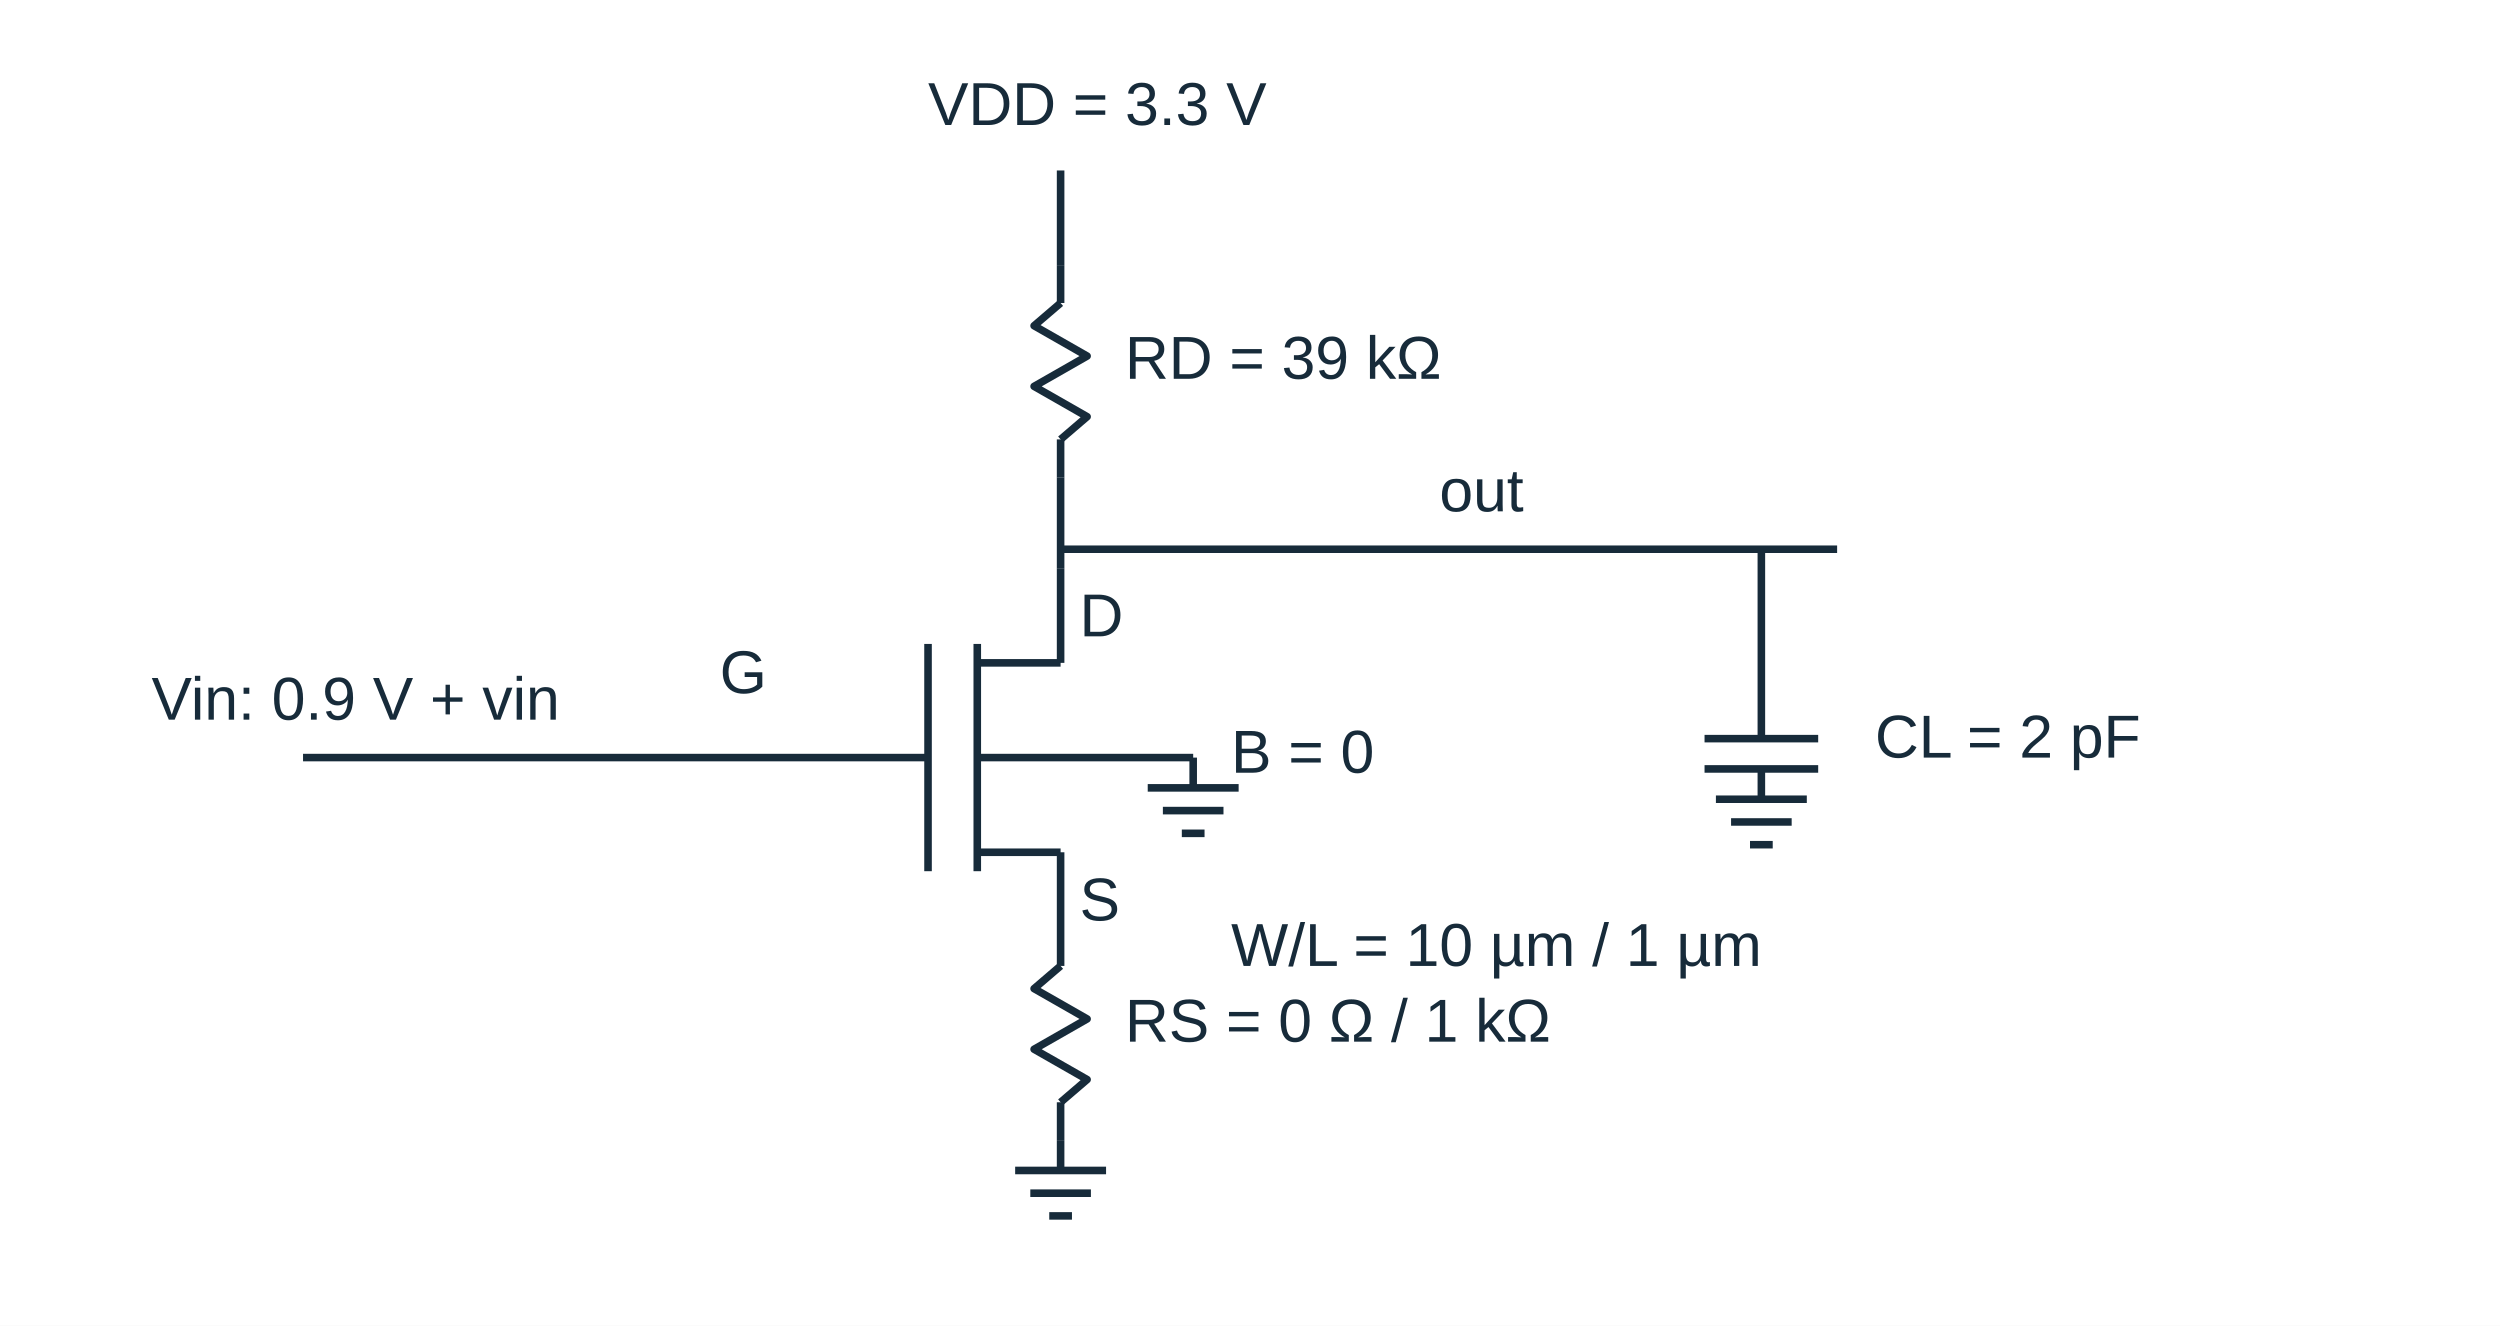
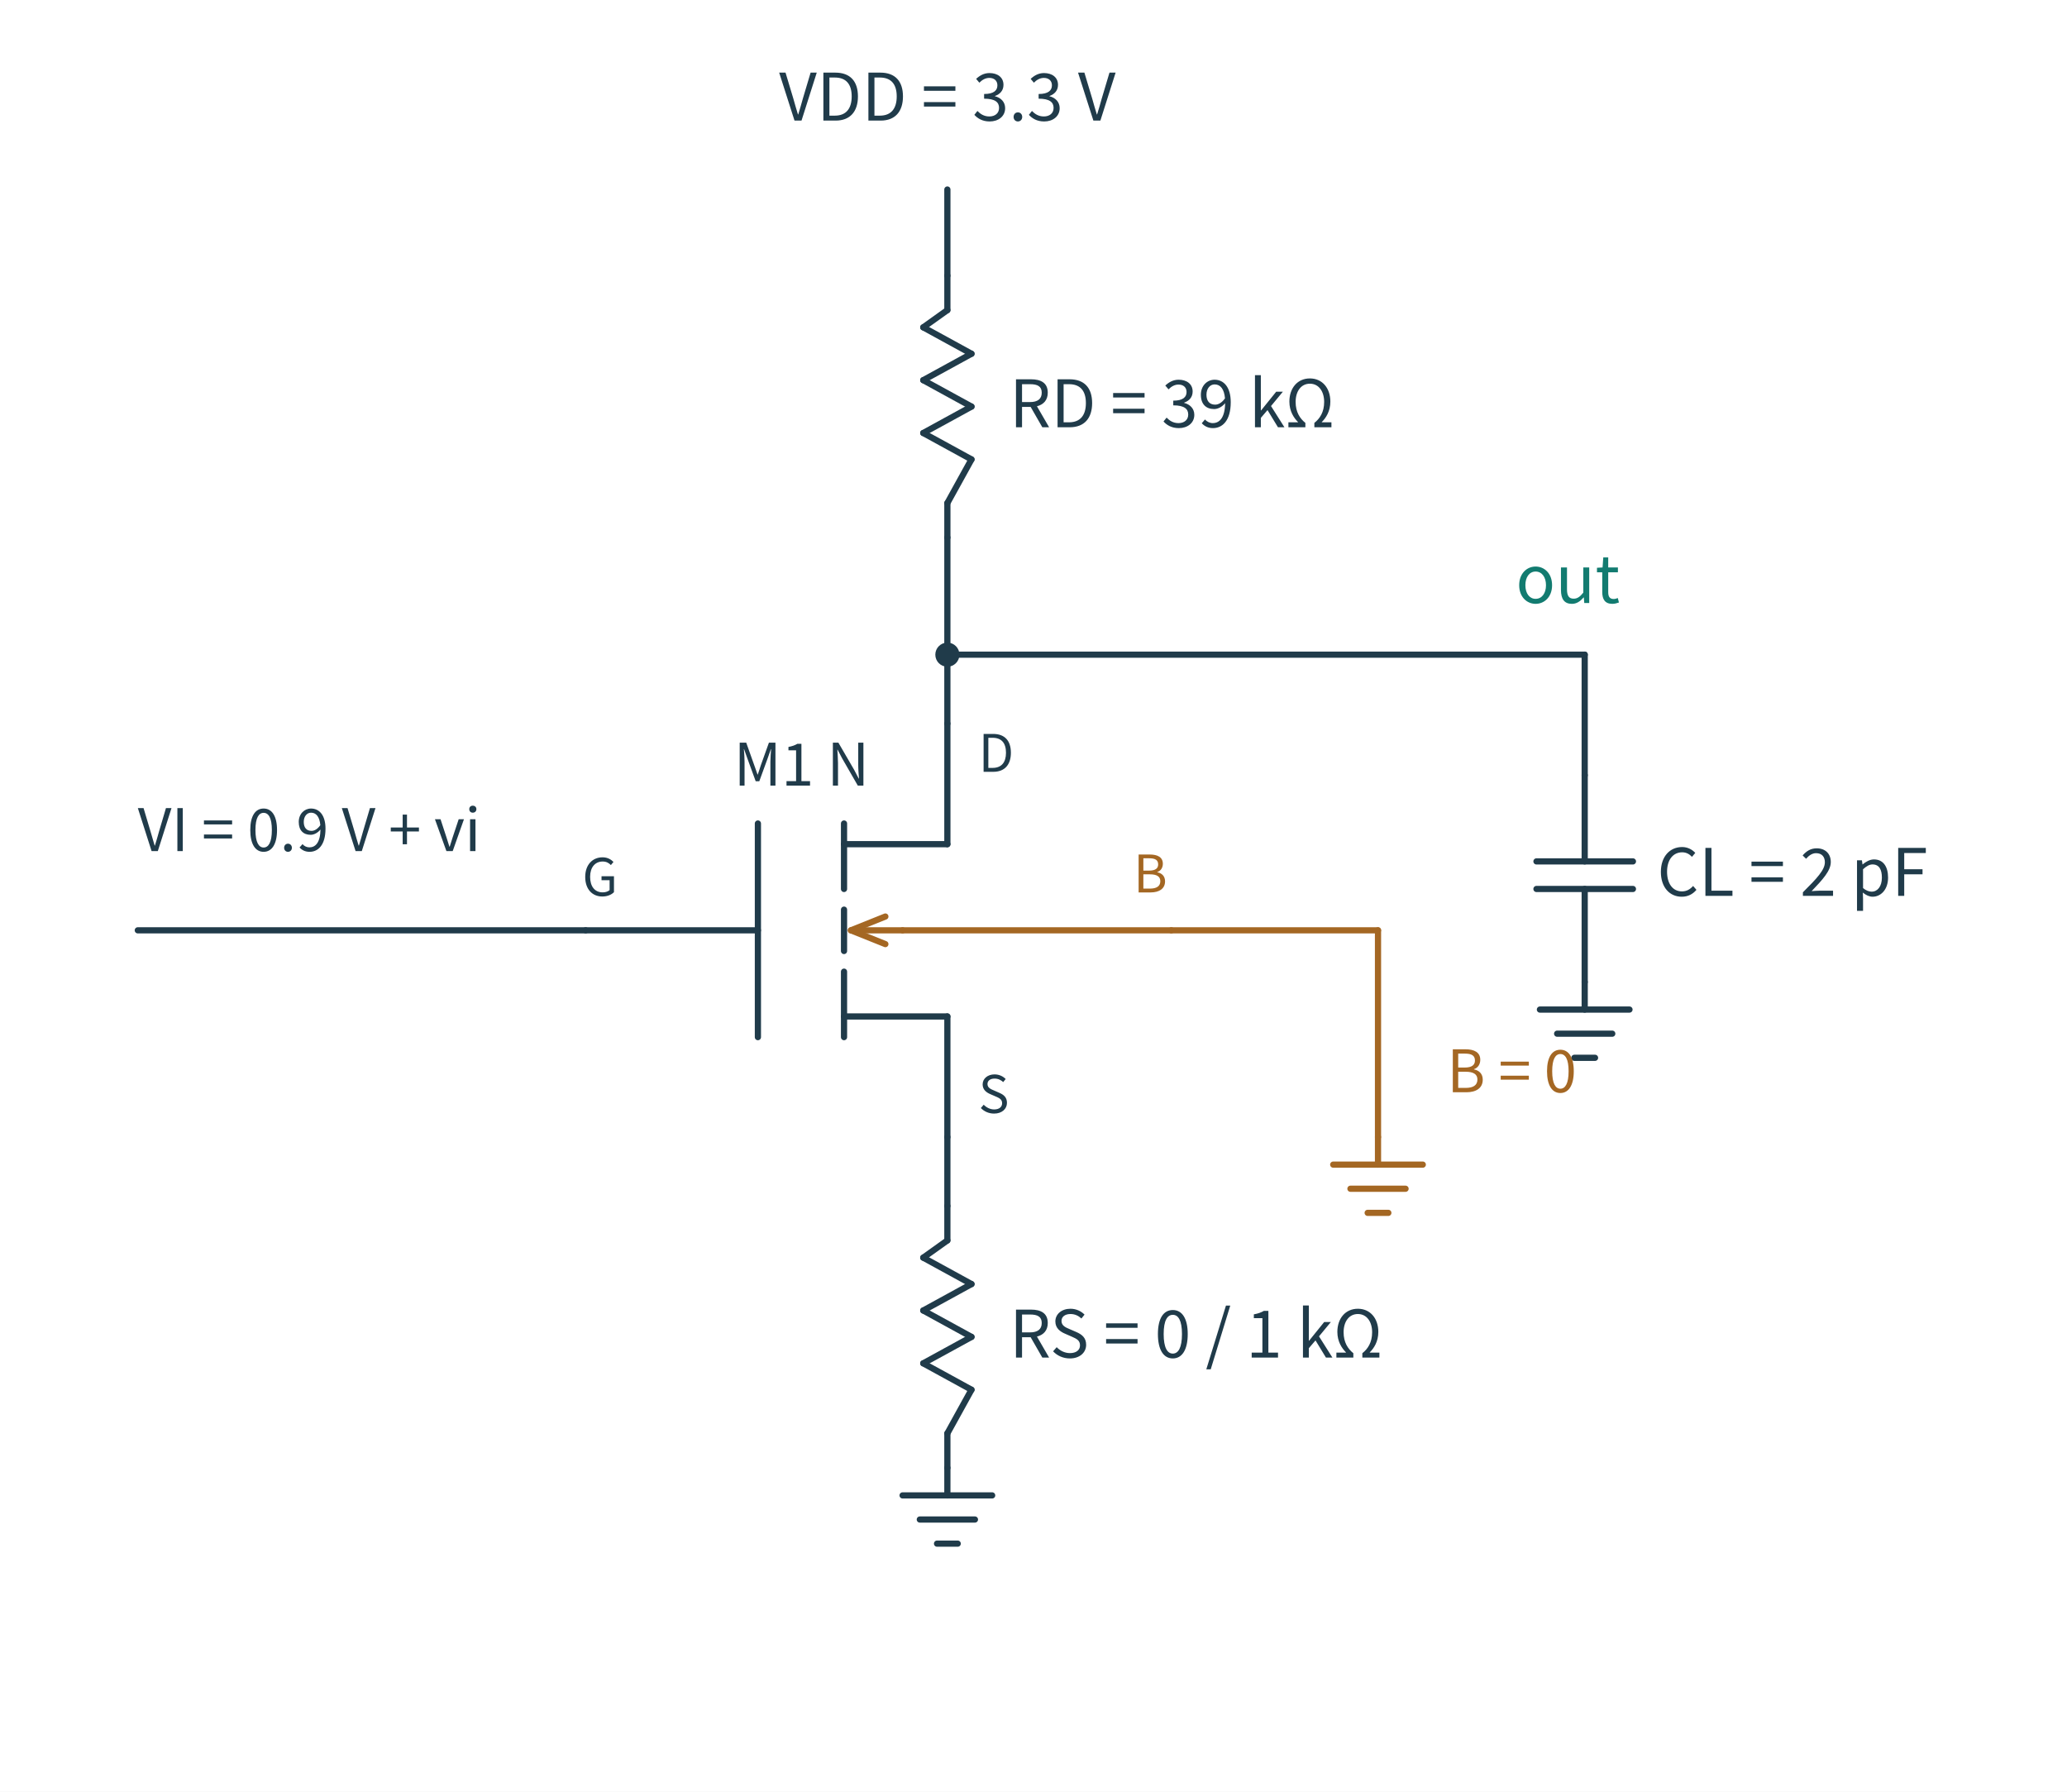
- <svg xmlns="http://www.w3.org/2000/svg" width="660" height="350" viewBox="0 0 660 350">
-   <rect width="660" height="350" fill="white" />
-   <g fill="none" stroke="#172b3a" stroke-width="2" stroke-linejoin="round">
-     <path d="M245 170 L245 230" />
-     <path d="M258 170 L258 230" />
-     <path d="M258 175 L280 175" />
-     <path d="M280 175 L280 150" />
-     <path d="M258 225 L280 225" />
-     <path d="M280 225 L280 245" />
-     <path d="M258 200 L315 200" />
-     <path d="M315 200 L315 208" />
-     <path d="M303 208 L327 208" />
-     <path d="M307 214 L323 214" />
-     <path d="M312 220 L318 220" />
-     <text fill="#172b3a" font-family="Arial, sans-serif" font-size="16" x="325" y="204" stroke="none">B = 0</text>
-     <text fill="#172b3a" font-family="Arial, sans-serif" font-size="16" x="190" y="183" stroke="none">G</text>
-     <text fill="#172b3a" font-family="Arial, sans-serif" font-size="16" x="285" y="168" stroke="none">D</text>
-     <text fill="#172b3a" font-family="Arial, sans-serif" font-size="16" x="285" y="243" stroke="none">S</text>
-     <text fill="#172b3a" font-family="Arial, sans-serif" font-size="16" x="325" y="255" stroke="none">W/L = 10 µm / 1 µm</text>
-     <path d="M80 200 L245 200" />
-     <text fill="#172b3a" font-family="Arial, sans-serif" font-size="16" x="40" y="190" stroke="none">Vin: 0.9 V + vin</text>
-     <path d="M280 70 L280 80" />
-     <path d="M280 80 l-7 6 l14 8 l-14 8 l14 8 l-7 6" />
-     <path d="M280 116 L280 126" />
-     <text fill="#172b3a" font-family="Arial, sans-serif" font-size="16" x="297" y="100" stroke="none">RD = 39 kΩ</text>
-     <path d="M280 126 L280 150" />
-     <path d="M280 45 L280 70" />
-     <text fill="#172b3a" font-family="Arial, sans-serif" font-size="16" x="245" y="33" stroke="none">VDD = 3.3 V</text>
-     <path d="M280 145 L485 145" />
-     <text fill="#172b3a" font-family="Arial, sans-serif" font-size="16" x="380" y="135" stroke="none">out</text>
-     <path d="M465 145 L465 195" />
-     <path d="M450 195 L480 195" />
-     <path d="M450 203 L480 203" />
-     <path d="M465 203 L465 211" />
-     <path d="M453 211 L477 211" />
-     <path d="M457 217 L473 217" />
-     <path d="M462 223 L468 223" />
-     <text fill="#172b3a" font-family="Arial, sans-serif" font-size="16" x="495" y="200" stroke="none">CL = 2 pF</text>
-     <path d="M280 245 L280 255" />
-     <path d="M280 255 l-7 6 l14 8 l-14 8 l14 8 l-7 6" />
-     <path d="M280 291 L280 301" />
-     <text fill="#172b3a" font-family="Arial, sans-serif" font-size="16" x="297" y="275" stroke="none">RS = 0 Ω / 1 kΩ</text>
-     <path d="M280 301 L280 309" />
-     <path d="M268 309 L292 309" />
-     <path d="M272 315 L288 315" />
-     <path d="M277 321 L283 321" />
+ <svg xmlns="http://www.w3.org/2000/svg" viewBox="0 0 600 520" width="600" height="520" role="img">
+   <style>text{font-family:"Microsoft YaHei","Noto Sans CJK SC",Arial,sans-serif;stroke:none}path,circle{vector-effect:non-scaling-stroke}</style>
+   <rect width="100%" height="100%" fill="white" />
+   <g fill="none" stroke="#203b4a" stroke-width="1.8" stroke-linecap="round" stroke-linejoin="round">
+     <path d="M220 239L220 301" stroke="#203b4a" />
+     <path d="M245 239L245 258" stroke="#203b4a" />
+     <path d="M245 264L245 276" stroke="#203b4a" />
+     <path d="M245 282L245 301" stroke="#203b4a" />
+     <path d="M245 245L275 245" stroke="#203b4a" />
+     <path d="M275 245L275 210" stroke="#203b4a" />
+     <path d="M245 295L275 295" stroke="#203b4a" />
+     <path d="M275 295L275 330" stroke="#203b4a" />
+     <path d="M170 270L220 270" stroke="#203b4a" />
+     <path d="M340 270L262 270" stroke="#a46723" />
+     <path d="M262 270L247 270" stroke="#a46723" />
+     <path d="M257.0 274.0L247 270L257.0 266.0" stroke="#a46723" />
+     <text x="213" y="228" font-size="17" fill="#203b4a" text-anchor="start">M1 N</text>
+     <text x="284" y="224" font-size="15" fill="#203b4a" text-anchor="start">D</text>
+     <text x="284" y="323" font-size="15" fill="#203b4a" text-anchor="start">S</text>
+     <text x="169" y="260" font-size="15" fill="#203b4a" text-anchor="start">G</text>
+     <text x="329" y="259" font-size="15" fill="#a46723" text-anchor="start">B</text>
+     <path d="M275 80L275 90" stroke="#203b4a" />
+     <path d="M275 90L268 95.0" stroke="#203b4a" />
+     <path d="M268 95.0L282 102.667" stroke="#203b4a" />
+     <path d="M282 102.667L268 110.333" stroke="#203b4a" />
+     <path d="M268 110.333L282 118.0" stroke="#203b4a" />
+     <path d="M282 118.0L268 125.667" stroke="#203b4a" />
+     <path d="M268 125.667L282 133.333" stroke="#203b4a" />
+     <path d="M282 133.333L275 146" stroke="#203b4a" />
+     <path d="M275 146L275 156" stroke="#203b4a" />
+     <text x="293" y="124.0" font-size="19" fill="#203b4a" text-anchor="start">RD = 39 kΩ</text>
+     <path d="M275 156L275 210" stroke="#203b4a" />
+     <path d="M275 55L275 80" stroke="#203b4a" />
+     <text x="275" y="35" font-size="19" fill="#203b4a" text-anchor="middle">VDD = 3.3 V</text>
+     <path d="M40 270L170 270" stroke="#203b4a" />
+     <text x="40" y="247" font-size="17" fill="#203b4a" text-anchor="start">VI = 0.9 V + vi</text>
+     <path d="M275 190L460 190" stroke="#203b4a" />
+     <circle cx="275" cy="190" r="3.5" fill="#203b4a" stroke="none" />
+     <text x="440" y="175" font-size="19" fill="#127b70" text-anchor="start">out</text>
+     <path d="M460 225L460 250" stroke="#203b4a" />
+     <path d="M446 250L474 250" stroke="#203b4a" />
+     <path d="M446 258L474 258" stroke="#203b4a" />
+     <path d="M460 258L460 285" stroke="#203b4a" />
+     <text x="481" y="260" font-size="19" fill="#203b4a" text-anchor="start">CL = 2 pF</text>
+     <path d="M460 190L460 225" stroke="#203b4a" />
+     <path d="M460 285L460 293" stroke="#203b4a" />
+     <path d="M447 293L473 293" stroke="#203b4a" />
+     <path d="M452 300L468 300" stroke="#203b4a" />
+     <path d="M457 307L463 307" stroke="#203b4a" />
+     <path d="M275 350L275 360" stroke="#203b4a" />
+     <path d="M275 360L268 365.0" stroke="#203b4a" />
+     <path d="M268 365.0L282 372.667" stroke="#203b4a" />
+     <path d="M282 372.667L268 380.333" stroke="#203b4a" />
+     <path d="M268 380.333L282 388.0" stroke="#203b4a" />
+     <path d="M282 388.0L268 395.667" stroke="#203b4a" />
+     <path d="M268 395.667L282 403.333" stroke="#203b4a" />
+     <path d="M282 403.333L275 416" stroke="#203b4a" />
+     <path d="M275 416L275 426" stroke="#203b4a" />
+     <text x="293" y="394.0" font-size="19" fill="#203b4a" text-anchor="start">RS = 0 / 1 kΩ</text>
+     <path d="M275 330L275 350" stroke="#203b4a" />
+     <path d="M275 426L275 434" stroke="#203b4a" />
+     <path d="M262 434L288 434" stroke="#203b4a" />
+     <path d="M267 441L283 441" stroke="#203b4a" />
+     <path d="M272 448L278 448" stroke="#203b4a" />
+     <path d="M340 270L400 270" stroke="#a46723" />
+     <path d="M400 270L400 330" stroke="#a46723" />
+     <path d="M400 330L400 338" stroke="#a46723" />
+     <path d="M387 338L413 338" stroke="#a46723" />
+     <path d="M392 345L408 345" stroke="#a46723" />
+     <path d="M397 352L403 352" stroke="#a46723" />
+     <text x="420" y="317" font-size="17" fill="#a46723" text-anchor="start">B = 0</text>
  </g>
</svg>
